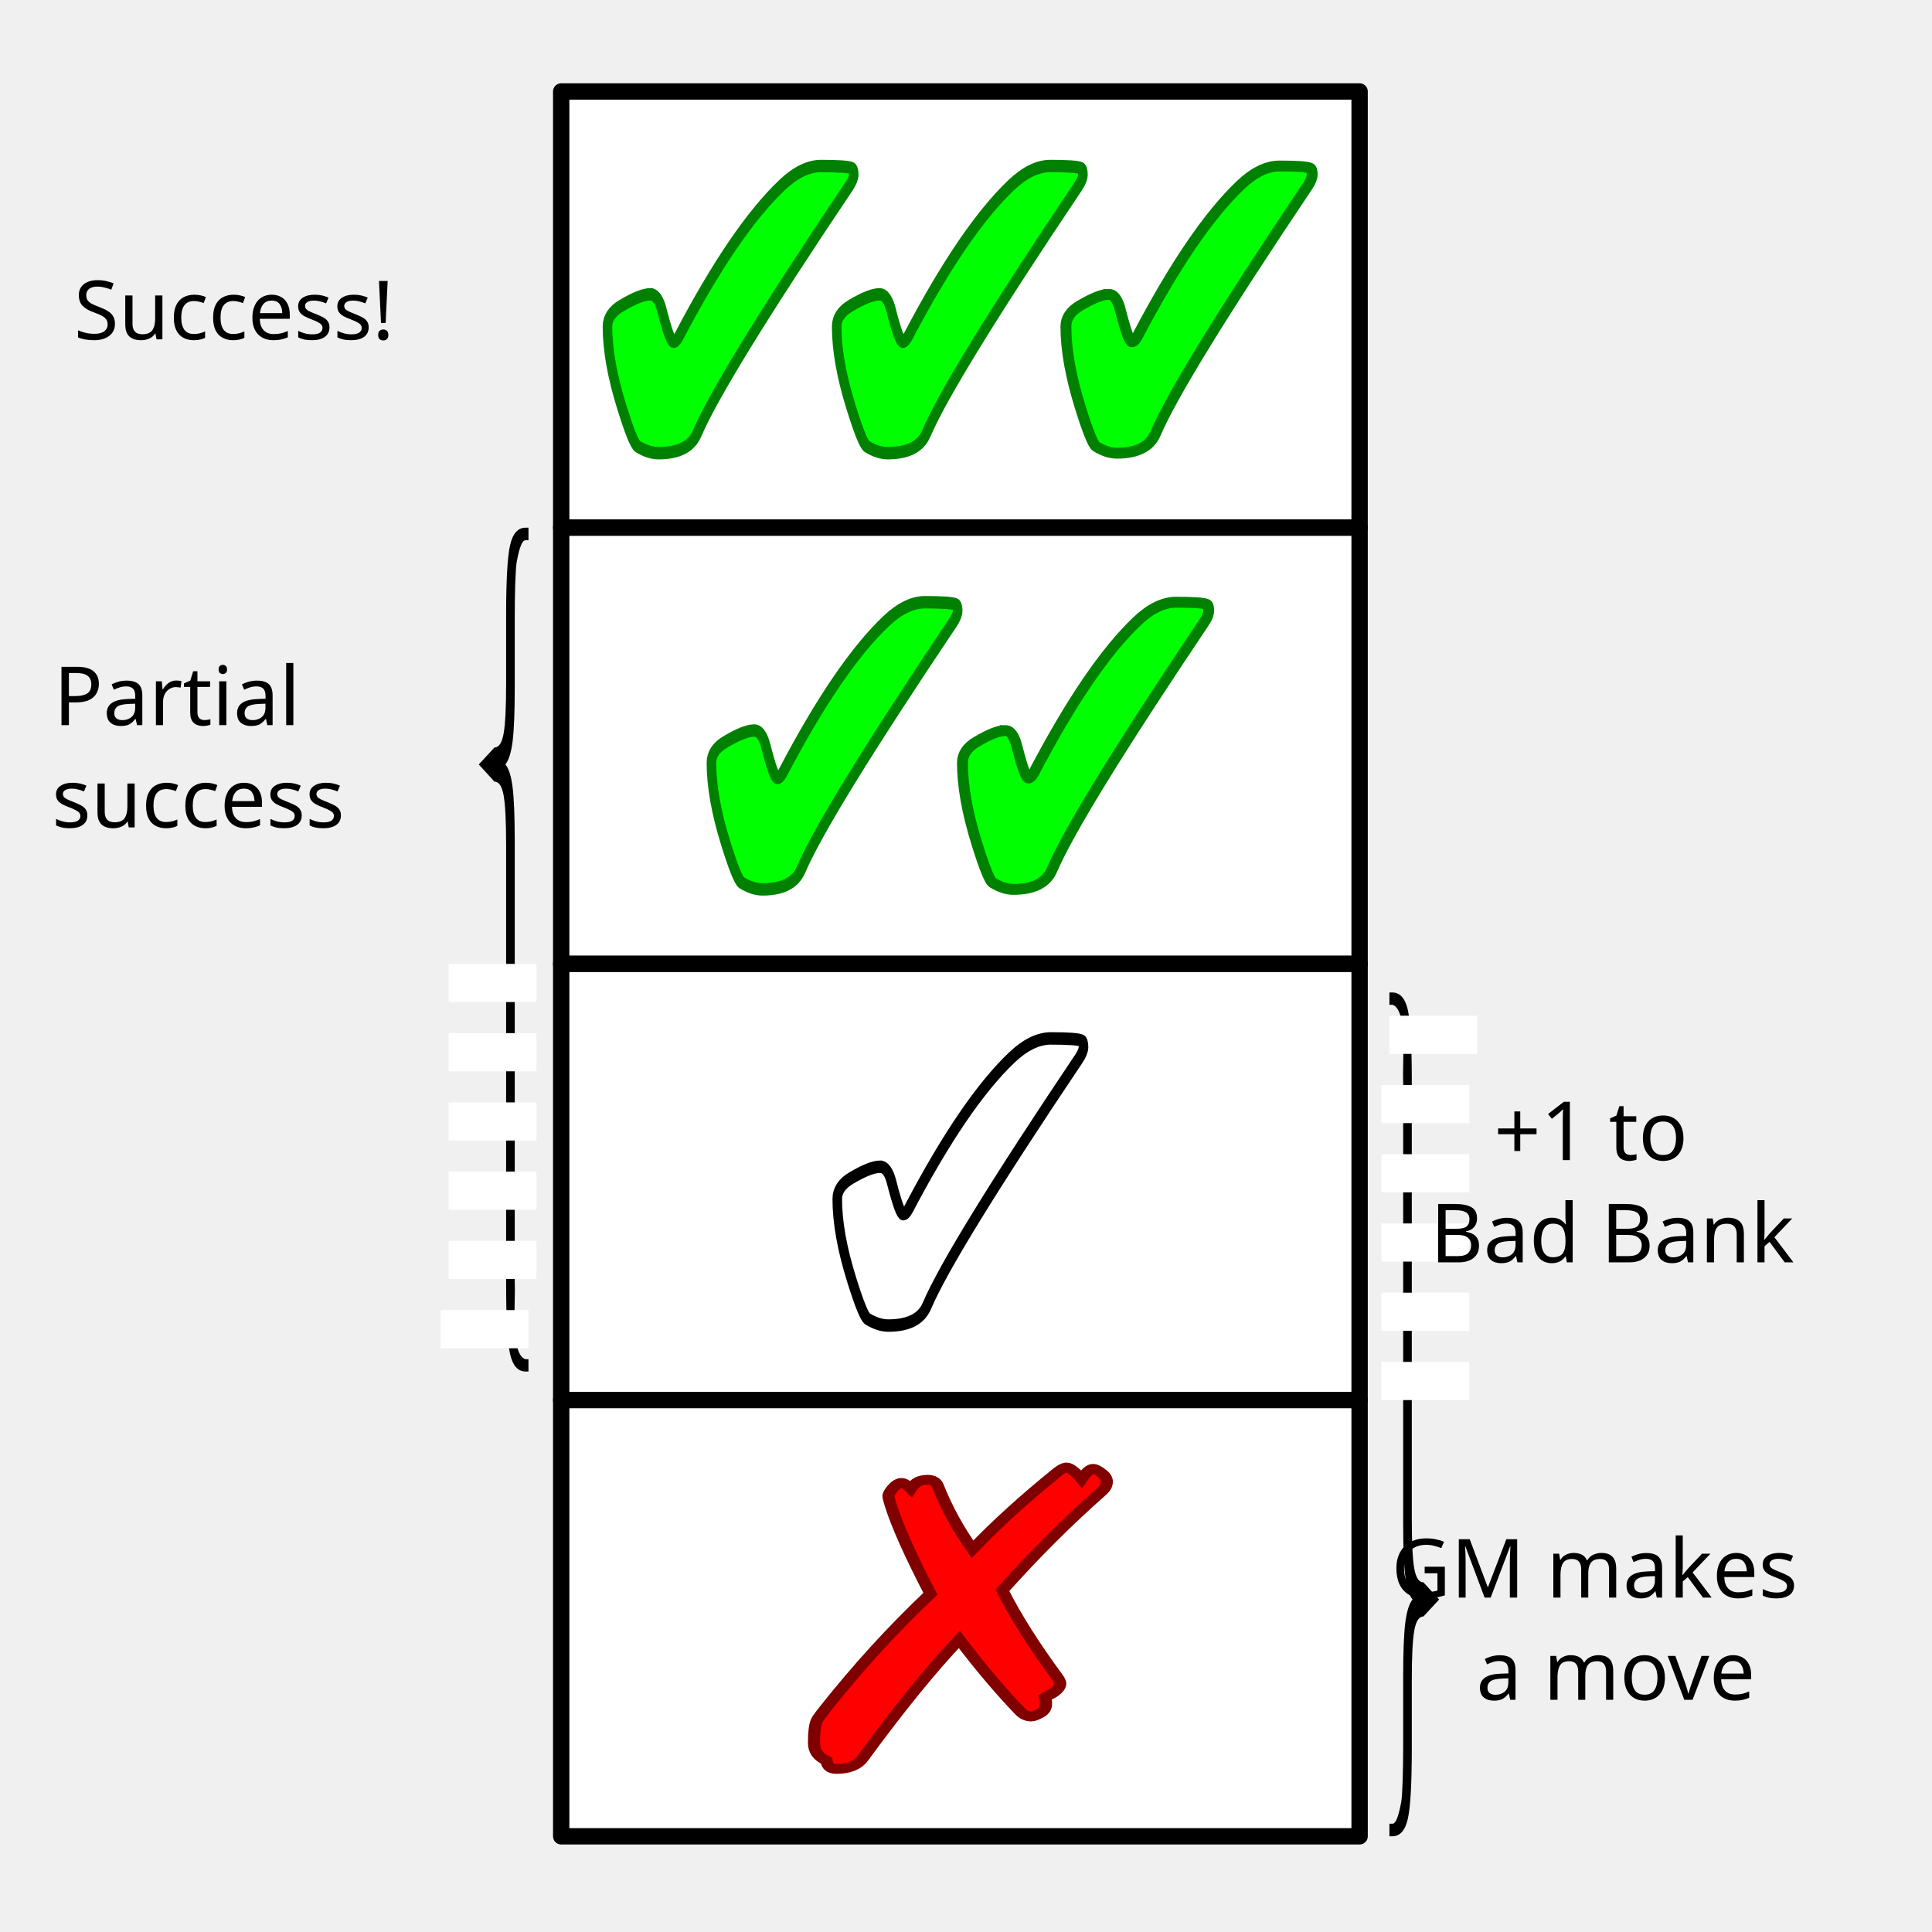
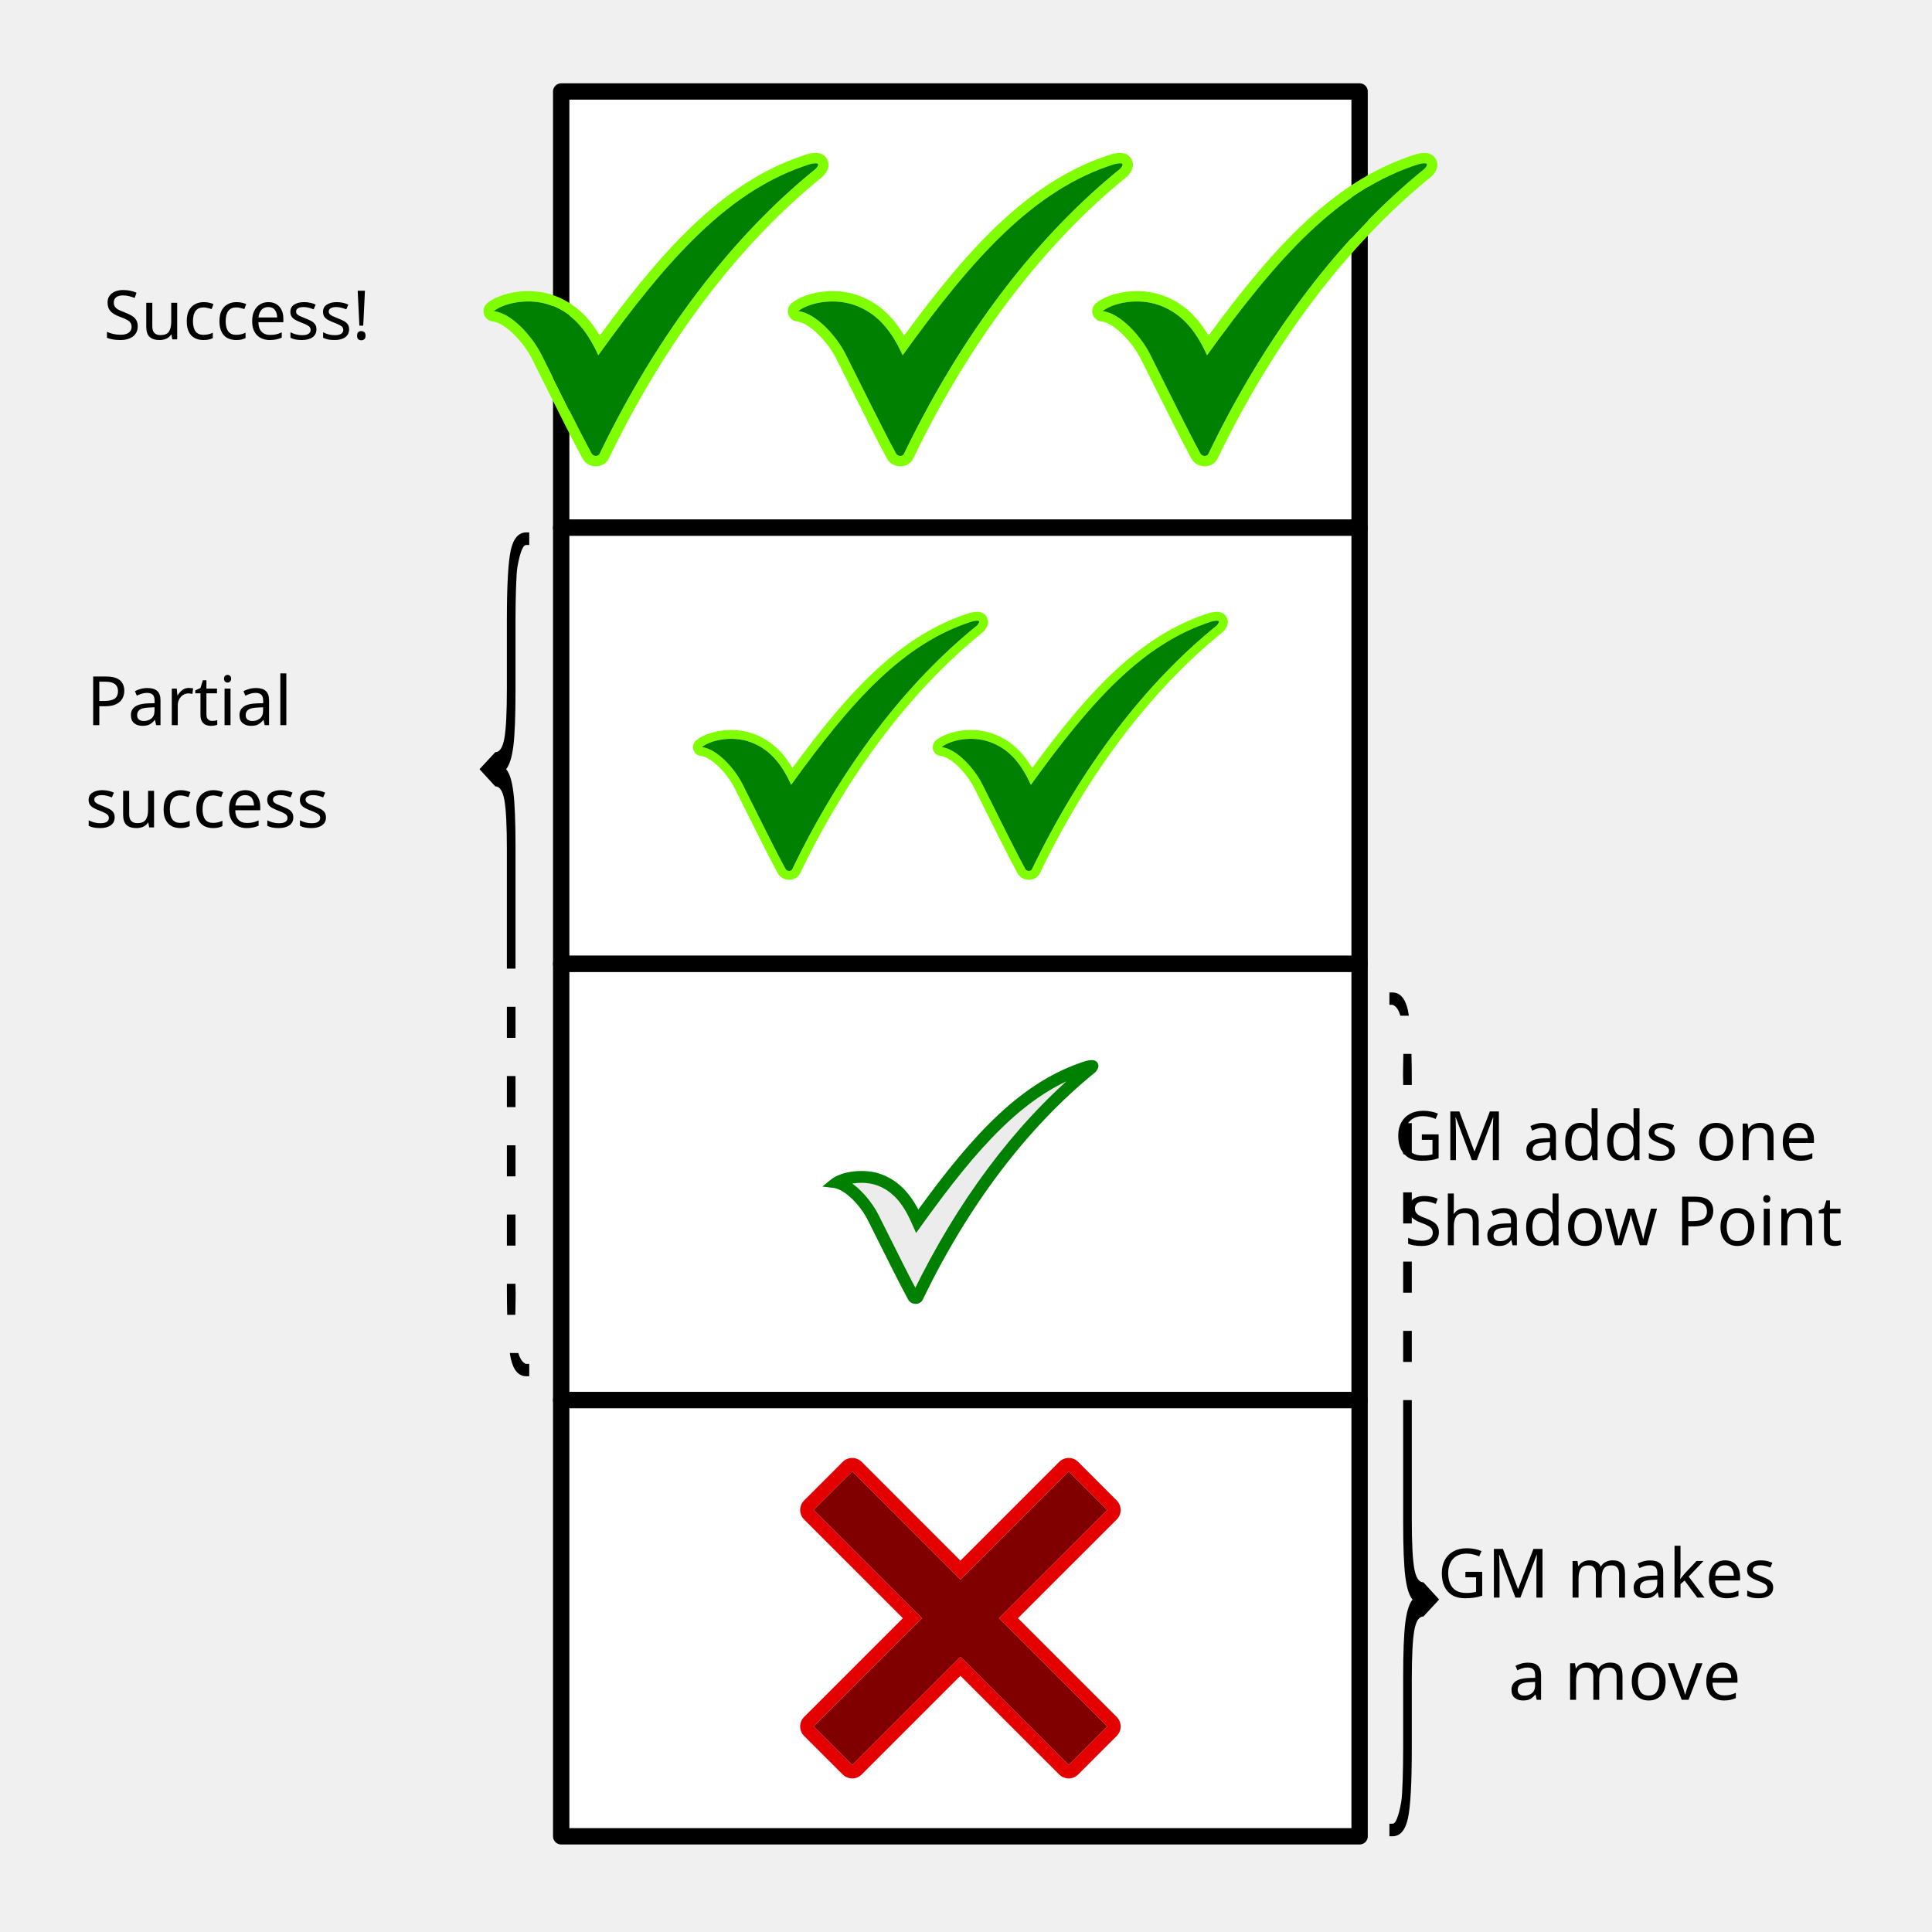
<svg xmlns="http://www.w3.org/2000/svg" width="100mm" height="100mm" viewBox="0 0 354.331 354.331" id="svg5752" version="1.1">
  <defs id="defs5754" />
  <g id="layer1" transform="translate(0,-698.0315)">
    <rect style="opacity:1;fill:#ffffff;fill-opacity:1;stroke:#000000;stroke-width:3;stroke-linejoin:round;stroke-miterlimit:4;stroke-dasharray:none;stroke-dashoffset:0;stroke-opacity:1" id="rect6508" width="146.429" height="80" x="102.924" y="714.81" />
    <rect style="opacity:1;fill:#ffffff;fill-opacity:1;stroke:#000000;stroke-width:3;stroke-linejoin:round;stroke-miterlimit:4;stroke-dasharray:none;stroke-dashoffset:0;stroke-opacity:1" id="rect6508-3" width="146.429" height="80" x="102.924" y="794.81" />
    <rect style="opacity:1;fill:#ffffff;fill-opacity:1;stroke:#000000;stroke-width:3;stroke-linejoin:round;stroke-miterlimit:4;stroke-dasharray:none;stroke-dashoffset:0;stroke-opacity:1" id="rect6508-3-6" width="146.429" height="80" x="102.924" y="874.81" />
    <rect style="opacity:1;fill:#ffffff;fill-opacity:1;stroke:#000000;stroke-width:3;stroke-linejoin:round;stroke-miterlimit:4;stroke-dasharray:none;stroke-dashoffset:0;stroke-opacity:1" id="rect6508-3-7" width="146.429" height="80" x="102.924" y="954.81" />
-     <g transform="matrix(0.8777374,0,0,1.139293,-188.1479,726.8564)" style="font-style:normal;font-weight:normal;font-size:84.98px;line-height:125%;font-family:sans-serif;letter-spacing:0px;word-spacing:0px;display:inline;fill:#ffffff;fill-opacity:1;stroke:#000000;stroke-width:2;stroke-linecap:butt;stroke-linejoin:miter;stroke-miterlimit:4;stroke-dasharray:none;stroke-opacity:1" id="text5633-3-8">
-       <path d="m 398.265,162.526 q 1.618,0 2.448,2.656 1.66,4.979 2.365,4.979 0.539,0 1.12,-0.83 11.66,-17.137 21.577,-24.398 4.191,-3.071 8.174,-3.071 5.27,0 6.349,0.332 0.456,0.124 0.456,1.037 0,0.747 -0.954,1.867 -26.681,30.623 -31.784,39.834 -1.743,3.154 -8.05,3.154 -2.075,0 -4.357,-1.079 -0.954,-0.498 -3.32,-6.349 -2.988,-7.386 -2.988,-12.946 0,-2.033 2.905,-3.361 3.983,-1.826 5.975,-1.826 l 0.083,0 z" id="path5643-0-4" style="stroke-width:2;stroke-miterlimit:4;stroke-dasharray:none;stroke:#000000;fill:#ffffff" />
+     <text xml:space="preserve" style="font-style:normal;font-weight:normal;font-size:12.5px;line-height:0%;font-family:sans-serif;letter-spacing:0px;word-spacing:0px;fill:#000000;fill-opacity:1;stroke:none;stroke-width:1px;stroke-linecap:butt;stroke-linejoin:miter;stroke-opacity:1" x="18.975" y="760.27" id="text6498">
+       <tspan id="tspan6500" x="18.975" y="760.27" style="font-size:12.5px;line-height:1.25">Success!</tspan>
+     </text>
+     <text xml:space="preserve" style="font-style:normal;font-weight:normal;line-height:0%;font-family:sans-serif;text-align:center;letter-spacing:0px;word-spacing:0px;text-anchor:middle;fill:#000000;fill-opacity:1;stroke:none;stroke-width:1px;stroke-linecap:butt;stroke-linejoin:miter;stroke-opacity:1;font-size:12.5px;" x="46.102" y="831.027" id="text6502">
+       <tspan id="tspan6504" x="46.102" y="831.027" style="font-size:12.5px;line-height:1.25;">Part<tspan style="font-size:12.5px;" id="tspan4288">i</tspan>al</tspan>
+       <tspan x="46.102" y="849.777" id="tspan4241" style="font-size:12.5px;line-height:1.25;">success</tspan>
+     </text>
+     <path style="font-style:normal;font-weight:normal;font-size:medium;line-height:125%;font-family:sans-serif;letter-spacing:0px;word-spacing:0px;fill:#000000;fill-opacity:1;stroke:none;stroke-width:1.067px;stroke-linecap:butt;stroke-linejoin:miter;stroke-opacity:1" d="M 271.811 194.154 L 271.811 196.568 L 272.43 196.568 C 273.152 196.821 273.632 197.608 273.951 198.701 L 275.617 198.701 C 275.556 198.297 275.491 197.927 275.42 197.611 C 274.903 195.307 273.89 194.154 272.377 194.154 L 271.811 194.154 z M 274.535 206.168 C 274.509 208.266 274.432 210.251 274.498 211.529 L 274.498 212.246 L 276.186 212.246 L 276.186 211.342 C 276.186 209.423 276.161 207.728 276.121 206.168 L 274.535 206.168 z M 274.498 219.713 L 274.498 225.793 L 276.186 225.793 L 276.186 219.713 L 274.498 219.713 z M 274.498 233.26 L 274.498 239.338 L 276.186 239.338 L 276.186 233.26 L 274.498 233.26 z M 274.498 246.805 L 274.498 252.885 L 276.186 252.885 L 276.186 246.805 L 274.498 246.805 z M 274.498 260.352 L 274.498 266.43 L 276.186 266.43 L 276.186 260.352 L 274.498 260.352 z M 274.498 273.896 L 274.498 297.779 C 274.498 302.668 274.638 306.217 274.918 308.428 C 275.191 310.639 275.664 312.134 276.332 312.912 C 275.658 313.753 275.184 315.277 274.91 317.488 C 274.637 319.699 274.498 323.234 274.498 328.092 L 274.498 341.809 C 274.498 346.199 274.369 351.212 274.107 352.582 C 273.846 353.952 273.286 356.771 272.43 356.771 L 271.811 356.771 L 271.811 359.23 L 272.377 359.23 C 273.89 359.23 274.903 358.078 275.42 355.773 C 275.93 353.469 276.186 348.876 276.186 341.994 L 276.186 328.699 C 276.186 323.997 276.35 320.742 276.678 318.936 C 277.006 317.13 277.6 316.229 278.463 316.229 L 281.535 312.912 L 278.463 309.549 C 277.594 309.549 277 308.662 276.678 306.887 C 276.35 305.081 276.186 301.858 276.186 297.219 L 276.186 273.896 L 274.498 273.896 z " transform="matrix(0.9375,0,0,0.9375,0,698.0315)" id="path6553-36" />
+     <text xml:space="preserve" style="font-style:normal;font-weight:normal;font-size:12.5px;line-height:0%;font-family:sans-serif;text-align:center;letter-spacing:0px;word-spacing:0px;text-anchor:middle;fill:#000000;fill-opacity:1;stroke:none;stroke-width:1px;stroke-linecap:butt;stroke-linejoin:miter;stroke-opacity:1" x="305.87" y="910.796" id="text6486">
+       <tspan x="305.87" y="910.796" style="font-size:12.5px;line-height:1.25" id="tspan1659">GM adds one</tspan>
+       <tspan x="305.87" y="926.421" id="tspan6490" style="font-size:12.5px;line-height:1.25">Shadow Point</tspan>
+     </text>
+     <text xml:space="preserve" style="font-style:normal;font-weight:normal;line-height:0%;font-family:sans-serif;text-align:center;letter-spacing:0px;word-spacing:0px;text-anchor:middle;fill:#000000;fill-opacity:1;stroke:none;stroke-width:1px;stroke-linecap:butt;stroke-linejoin:miter;stroke-opacity:1;font-size:12.5px;" x="306.087" y="991.027" id="text6492">
+       <tspan id="tspan6494" x="306.087" y="991.027" style="font-size:12.5px;line-height:1.25;">GM makes</tspan>
+       <tspan x="306.087" y="1009.777" id="tspan6496" style="font-size:12.5px;line-height:1.25;">a move</tspan>
+     </text>
+     <path id="path1532" d="m 386.603,880.052 c 1.418,0 2.369,1.08 2.854,3.24 0.479,2.131 0.719,6.422 0.719,12.873 v 80.51 c 0,4.35 0.153,7.369 0.461,9.062 0.302,1.664 0.859,2.496 1.674,2.496 l 2.879,3.152 -2.879,3.109 c -0.809,0 -1.366,0.846 -1.674,2.539 -0.308,1.693 -0.461,4.744 -0.461,9.152 v 12.465 c 0,6.451 -0.24,10.758 -0.719,12.918 -0.484,2.16 -1.435,3.24 -2.854,3.24 h -0.529 v -2.305 h 0.58 c 0.803,0 1.327,-2.643 1.572,-3.928 0.245,-1.284 0.367,-5.984 0.367,-10.1 v -12.859 c 0,-4.554 0.128,-7.869 0.385,-9.941 0.256,-2.073 0.702,-3.503 1.334,-4.291 -0.627,-0.73 -1.07,-2.131 -1.326,-4.203 -0.262,-2.073 -0.393,-5.399 -0.393,-9.982 v -80.859 c -0.185,-3.6 0.863,-13.049 -1.939,-14.027 h -0.58 v -2.262 z" style="font-style:normal;font-weight:normal;font-size:medium;line-height:125%;font-family:sans-serif;letter-spacing:0px;word-spacing:0px;fill:#000000;fill-opacity:1;stroke:none;stroke-width:1px;stroke-linecap:butt;stroke-linejoin:miter;stroke-opacity:1" />
+     <rect y="897.013" x="384.603" height="7" width="16.112" id="rect1534" style="opacity:1;fill:#ffffff;fill-opacity:1;stroke:none;stroke-width:1;stroke-linecap:butt;stroke-linejoin:round;stroke-miterlimit:4;stroke-dasharray:none;stroke-dashoffset:0;stroke-opacity:1" />
+     <rect y="884.314" x="386.073" height="7" width="16.112" id="rect1536" style="opacity:1;fill:#ffffff;fill-opacity:1;stroke:none;stroke-width:1;stroke-linecap:butt;stroke-linejoin:round;stroke-miterlimit:4;stroke-dasharray:none;stroke-dashoffset:0;stroke-opacity:1" />
+     <rect style="opacity:1;fill:#ffffff;fill-opacity:1;stroke:none;stroke-width:1;stroke-linecap:butt;stroke-linejoin:round;stroke-miterlimit:4;stroke-dasharray:none;stroke-dashoffset:0;stroke-opacity:1" id="rect1538" width="16.112" height="7" x="384.603" y="909.712" />
+     <rect y="935.11" x="384.603" height="7" width="16.112" id="rect1540" style="opacity:1;fill:#ffffff;fill-opacity:1;stroke:none;stroke-width:1;stroke-linecap:butt;stroke-linejoin:round;stroke-miterlimit:4;stroke-dasharray:none;stroke-dashoffset:0;stroke-opacity:1" />
+     <rect style="opacity:1;fill:#ffffff;fill-opacity:1;stroke:none;stroke-width:1;stroke-linecap:butt;stroke-linejoin:round;stroke-miterlimit:4;stroke-dasharray:none;stroke-dashoffset:0;stroke-opacity:1" id="rect1542" width="16.112" height="7" x="384.603" y="947.81" />
+     <rect y="922.411" x="384.603" height="7" width="16.112" id="rect1544" style="opacity:1;fill:#ffffff;fill-opacity:1;stroke:none;stroke-width:1;stroke-linecap:butt;stroke-linejoin:round;stroke-miterlimit:4;stroke-dasharray:none;stroke-dashoffset:0;stroke-opacity:1" />
+     <path id="path1548" d="m 97.064,950.435 v -2.263 h -0.58 c -0.678,-0.236 -1.127,-0.975 -1.426,-2 h -1.562 c 0.057,0.379 0.119,0.726 0.185,1.022 0.484,2.16 1.434,3.241 2.853,3.241 z m -2.554,-11.263 c 0.024,-1.967 0.097,-3.828 0.035,-5.026 v -0.672 h -1.582 v 0.848 c 0,1.799 0.023,3.388 0.06,4.851 z m 0.035,-12.698 v -5.7 h -1.582 v 5.7 z m 0,-12.7 v -5.698 h -1.582 v 5.698 z m 0,-12.698 v -5.7 h -1.582 v 5.7 z m 0,-12.7 v -5.698 h -1.582 v 5.698 z m 0,-12.698 v -22.39 c 0,-4.583 -0.132,-7.91 -0.394,-9.983 -0.256,-2.073 -0.699,-3.474 -1.326,-4.204 0.632,-0.788 1.077,-2.218 1.333,-4.29 0.256,-2.073 0.386,-5.387 0.386,-9.941 v -12.86 c 0,-4.116 0.121,-8.816 0.366,-10.1 0.245,-1.284 0.77,-3.928 1.573,-3.928 h 0.58 v -2.305 h -0.531 c -1.418,0 -2.369,1.081 -2.853,3.241 -0.479,2.16 -0.718,6.467 -0.718,12.918 v 12.464 c 0,4.408 -0.154,7.46 -0.461,9.153 -0.308,1.693 -0.865,2.538 -1.674,2.538 l -2.88,3.109 2.88,3.153 c 0.815,0 1.372,0.832 1.674,2.496 0.308,1.693 0.461,4.714 0.461,9.064 v 21.865 z" style="font-style:normal;font-weight:normal;font-size:medium;line-height:125%;font-family:sans-serif;letter-spacing:0px;word-spacing:0px;fill:#000000;fill-opacity:1;stroke:none;stroke-width:1px;stroke-linecap:butt;stroke-linejoin:miter;stroke-opacity:1" />
+     <g id="g31386-4-3" style="display:inline;stroke-width:0.299" transform="matrix(4.522309,0,0,4.522309,-536.7377,505.1671)">
+       <g style="display:inline;stroke-width:0.299" id="g12605-9-9" transform="matrix(1.090237,0,0,-1.090237,153.2471,101.7749)">
+         <path d="m 0,0 c -0.128,0 -0.256,-0.049 -0.354,-0.146 l -1.435,-1.435 c -0.094,-0.094 -0.147,-0.221 -0.147,-0.354 0,-0.132 0.053,-0.259 0.147,-0.353 L 1.885,-5.96 -1.789,-9.633 c -0.094,-0.094 -0.147,-0.221 -0.147,-0.353 0,-0.133 0.053,-0.26 0.147,-0.354 l 1.435,-1.433 c 0.098,-0.098 0.226,-0.147 0.354,-0.147 0.128,0 0.256,0.049 0.354,0.147 l 3.671,3.672 3.674,-3.672 c 0.098,-0.098 0.226,-0.147 0.354,-0.147 0.128,0 0.256,0.049 0.353,0.147 l 1.434,1.433 c 0.094,0.094 0.146,0.221 0.146,0.354 0,0.132 -0.052,0.259 -0.146,0.353 L 6.166,-5.96 9.84,-2.288 c 0.195,0.195 0.195,0.512 0,0.707 L 8.406,-0.146 C 8.313,-0.053 8.186,0 8.053,0 7.92,0 7.793,-0.053 7.699,-0.146 L 4.025,-3.819 0.354,-0.146 C 0.256,-0.049 0.128,0 0,0 M 8.053,-0.5 9.486,-1.935 5.459,-5.96 9.486,-9.986 8.053,-11.42 4.025,-7.394 0,-11.42 -1.436,-9.986 2.592,-5.96 -1.436,-1.935 0,-0.5 4.025,-4.526 8.053,-0.5" style="fill:#e40000;fill-opacity:1;fill-rule:nonzero;stroke:none;stroke-width:0.299" id="path12607-9-4" />
+       </g>
+       <g style="display:inline;stroke-width:0.299" id="g12609-4-9" transform="matrix(1.090237,0,0,-1.090237,153.2471,102.3201)">
+         <path d="M 0,0 -1.436,-1.435 2.592,-5.46 -1.436,-9.486 0,-10.92 4.025,-6.894 8.053,-10.92 9.486,-9.486 5.459,-5.46 9.486,-1.435 8.053,0 4.025,-4.026 Z" style="fill:#800000;fill-opacity:1;fill-rule:nonzero;stroke:none;stroke-width:0.299" id="path12611-9-9" />
+       </g>
    </g>
-     <g transform="matrix(-1.110823,1.1644699e-8,0,0.9002332,511.4174,969.0806)" style="font-style:normal;font-weight:normal;font-size:82.856px;line-height:125%;font-family:sans-serif;letter-spacing:0px;word-spacing:0px;display:inline;fill:#ff0000;fill-opacity:1;stroke:#800000;stroke-width:2;stroke-linecap:butt;stroke-linejoin:miter;stroke-miterlimit:4;stroke-dasharray:none;stroke-opacity:1" id="text5629-8-2-9-4">
-       <path d="m 284.291,-2.126 q -0.405,0 -1.052,0.647 -0.688,0.647 -1.416,1.699 -1.173,-2.063 -1.861,-2.063 -0.607,0 -1.659,1.092 -0.647,0.688 -0.647,1.537 0,1.092 0.89,2.023 8.415,9.143 16.345,20.107 -3.277,8.011 -9.062,17.68 -0.485,0.809 -0.485,1.295 0,0.931 1.214,1.942 l 1.295,0.89 q -0.162,0.485 -0.162,1.295 0,1.214 0.89,1.861 1.052,0.728 1.537,0.728 1.052,0 1.861,-1.052 4.855,-6.23 10.033,-14.645 6.959,9.062 15.94,24.193 1.295,2.185 4.369,2.185 1.456,0 1.618,-1.699 2.063,-1.133 2.063,-3.601 0,-3.237 -0.445,-4.491 -0.202,-0.566 -1.295,-2.266 -8.253,-12.865 -17.477,-23.627 4.936,-11.733 6.554,-18.084 0.364,-1.416 0.364,-1.821 0,-0.566 -0.728,-1.618 -0.769,-1.052 -1.416,-1.052 -0.607,1e-7 -1.537,1.173 -0.364,-0.688 -0.89,-1.173 -0.728,-0.647 -1.861,-0.647 -1.295,3e-8 -1.699,1.214 -2.185,6.797 -5.745,12.946 -5.745,-7.444 -13.998,-15.697 -0.971,-0.971 -1.537,-0.971 z" id="path5640-6-8-28-5" style="stroke-width:2;stroke-miterlimit:4;stroke-dasharray:none" />
+     <g id="g31595-1" style="display:inline;stroke-width:0.322" transform="matrix(3.489148,0,0,3.489148,-201.0115,550.6425)">
+       <g id="g31579-4" transform="translate(-7.350801,-1.858827)" style="stroke-width:0.322">
+         <path d="m 124.513,52.755 c 0,-0.167 -0.099,-0.372 -0.23,-0.475 -0.246,-0.195 -0.564,-0.155 -0.87,-0.082 -4.183,1.32 -7.326,4.628 -10.926,9.542 -0.625,-1.06 -1.398,-1.737 -2.385,-2.101 -1.298,-0.479 -2.842,-0.167 -3.528,0.396 -0.129,0.105 -0.201,0.261 -0.201,0.421 0,0.051 0.008,0.104 0.023,0.155 0.061,0.209 0.242,0.363 0.461,0.387 0.678,0.077 1.638,1.107 2.075,1.981 l 0.577,1.155 c 0.787,1.579 1.602,3.211 2.073,4.067 0.136,0.256 0.413,0.416 0.718,0.411 0.289,-0.004 0.543,-0.161 0.664,-0.41 2.964,-6.151 6.845,-11.27 11.22,-14.804 0.024,-0.02 0.047,-0.041 0.068,-0.064 0.122,-0.14 0.263,-0.331 0.263,-0.577 m -0.545,0 c 0,0.046 -0.039,0.117 -0.128,0.217 -4.361,3.524 -8.304,8.636 -11.368,14.99 -0.071,0.147 -0.328,0.137 -0.414,-0.025 -0.578,-1.051 -1.669,-3.264 -2.639,-5.203 -0.464,-0.93 -1.551,-2.17 -2.501,-2.279 0.507,-0.414 1.829,-0.734 2.995,-0.305 1.031,0.38 1.833,1.156 2.494,2.626 3.719,-5.164 6.913,-8.715 11.131,-10.048 0.256,-0.061 0.43,-0.071 0.43,0.026" style="fill:#80ff00;fill-opacity:1;fill-rule:nonzero;stroke:none;stroke-width:0.322" id="path23383-4-2" />
+         <path d="m 123.539,52.728 c -4.218,1.333 -7.414,4.883 -11.131,10.049 -0.662,-1.472 -1.464,-2.247 -2.494,-2.626 -1.165,-0.43 -2.488,-0.11 -2.995,0.305 0.95,0.108 2.035,1.348 2.501,2.279 0.969,1.937 2.061,4.151 2.639,5.202 0.086,0.164 0.342,0.172 0.414,0.026 3.062,-6.354 7.006,-11.467 11.367,-14.99 0.274,-0.312 0.076,-0.334 -0.301,-0.244" style="fill:#008000;fill-opacity:1;fill-rule:nonzero;stroke:none;stroke-width:0.322" id="path23395-7-0" />
+       </g>
+       <g transform="translate(-23.3508,-1.858827)" id="g31583-6" style="stroke-width:0.322">
+         <path id="path31585-5" style="fill:#80ff00;fill-opacity:1;fill-rule:nonzero;stroke:none;stroke-width:0.322" d="m 124.513,52.755 c 0,-0.167 -0.099,-0.372 -0.23,-0.475 -0.246,-0.195 -0.564,-0.155 -0.87,-0.082 -4.183,1.32 -7.326,4.628 -10.926,9.542 -0.625,-1.06 -1.398,-1.737 -2.385,-2.101 -1.298,-0.479 -2.842,-0.167 -3.528,0.396 -0.129,0.105 -0.201,0.261 -0.201,0.421 0,0.051 0.008,0.104 0.023,0.155 0.061,0.209 0.242,0.363 0.461,0.387 0.678,0.077 1.638,1.107 2.075,1.981 l 0.577,1.155 c 0.787,1.579 1.602,3.211 2.073,4.067 0.136,0.256 0.413,0.416 0.718,0.411 0.289,-0.004 0.543,-0.161 0.664,-0.41 2.964,-6.151 6.845,-11.27 11.22,-14.804 0.024,-0.02 0.047,-0.041 0.068,-0.064 0.122,-0.14 0.263,-0.331 0.263,-0.577 m -0.545,0 c 0,0.046 -0.039,0.117 -0.128,0.217 -4.361,3.524 -8.304,8.636 -11.368,14.99 -0.071,0.147 -0.328,0.137 -0.414,-0.025 -0.578,-1.051 -1.669,-3.264 -2.639,-5.203 -0.464,-0.93 -1.551,-2.17 -2.501,-2.279 0.507,-0.414 1.829,-0.734 2.995,-0.305 1.031,0.38 1.833,1.156 2.494,2.626 3.719,-5.164 6.913,-8.715 11.131,-10.048 0.256,-0.061 0.43,-0.071 0.43,0.026" />
+         <path id="path31587-95" style="fill:#008000;fill-opacity:1;fill-rule:nonzero;stroke:none;stroke-width:0.322" d="m 123.539,52.728 c -4.218,1.333 -7.414,4.883 -11.131,10.049 -0.662,-1.472 -1.464,-2.247 -2.494,-2.626 -1.165,-0.43 -2.488,-0.11 -2.995,0.305 0.95,0.108 2.035,1.348 2.501,2.279 0.969,1.937 2.061,4.151 2.639,5.202 0.086,0.164 0.342,0.172 0.414,0.026 3.062,-6.354 7.006,-11.467 11.367,-14.99 0.274,-0.312 0.076,-0.334 -0.301,-0.244" />
+       </g>
+       <g transform="translate(8.6492,-1.858827)" id="g31589-6" style="stroke-width:0.322">
+         <path id="path31591-1" style="fill:#80ff00;fill-opacity:1;fill-rule:nonzero;stroke:none;stroke-width:0.322" d="m 124.513,52.755 c 0,-0.167 -0.099,-0.372 -0.23,-0.475 -0.246,-0.195 -0.564,-0.155 -0.87,-0.082 -4.183,1.32 -7.326,4.628 -10.926,9.542 -0.625,-1.06 -1.398,-1.737 -2.385,-2.101 -1.298,-0.479 -2.842,-0.167 -3.528,0.396 -0.129,0.105 -0.201,0.261 -0.201,0.421 0,0.051 0.008,0.104 0.023,0.155 0.061,0.209 0.242,0.363 0.461,0.387 0.678,0.077 1.638,1.107 2.075,1.981 l 0.577,1.155 c 0.787,1.579 1.602,3.211 2.073,4.067 0.136,0.256 0.413,0.416 0.718,0.411 0.289,-0.004 0.543,-0.161 0.664,-0.41 2.964,-6.151 6.845,-11.27 11.22,-14.804 0.024,-0.02 0.047,-0.041 0.068,-0.064 0.122,-0.14 0.263,-0.331 0.263,-0.577 m -0.545,0 c 0,0.046 -0.039,0.117 -0.128,0.217 -4.361,3.524 -8.304,8.636 -11.368,14.99 -0.071,0.147 -0.328,0.137 -0.414,-0.025 -0.578,-1.051 -1.669,-3.264 -2.639,-5.203 -0.464,-0.93 -1.551,-2.17 -2.501,-2.279 0.507,-0.414 1.829,-0.734 2.995,-0.305 1.031,0.38 1.833,1.156 2.494,2.626 3.719,-5.164 6.913,-8.715 11.131,-10.048 0.256,-0.061 0.43,-0.071 0.43,0.026" />
+         <path id="path31593-1" style="fill:#008000;fill-opacity:1;fill-rule:nonzero;stroke:none;stroke-width:0.322" d="m 123.539,52.728 c -4.218,1.333 -7.414,4.883 -11.131,10.049 -0.662,-1.472 -1.464,-2.247 -2.494,-2.626 -1.165,-0.43 -2.488,-0.11 -2.995,0.305 0.95,0.108 2.035,1.348 2.501,2.279 0.969,1.937 2.061,4.151 2.639,5.202 0.086,0.164 0.342,0.172 0.414,0.026 3.062,-6.354 7.006,-11.467 11.367,-14.99 0.274,-0.312 0.076,-0.334 -0.301,-0.244" />
+       </g>
    </g>
-     <text xml:space="preserve" style="font-style:normal;font-weight:normal;font-size:15px;line-height:125%;font-family:sans-serif;letter-spacing:0px;word-spacing:0px;fill:#000000;fill-opacity:1;stroke:none;stroke-width:1px;stroke-linecap:butt;stroke-linejoin:miter;stroke-opacity:1" x="13.549" y="760.27" id="text6498">
-       <tspan id="tspan6500" x="13.549" y="760.27">Success!</tspan>
-     </text>
-     <text xml:space="preserve" style="font-style:normal;font-weight:normal;font-size:15px;line-height:125%;font-family:sans-serif;text-align:center;letter-spacing:0px;word-spacing:0px;text-anchor:middle;fill:#000000;fill-opacity:1;stroke:none;stroke-width:1px;stroke-linecap:butt;stroke-linejoin:miter;stroke-opacity:1" x="46.102" y="831.027" id="text6502">
-       <tspan id="tspan6504" x="46.102" y="831.027">Part<tspan style="font-size:15px" id="tspan4288">i</tspan>al</tspan>
-       <tspan x="46.102" y="849.777" id="tspan4241">success</tspan>
-     </text>
-     <g id="g4243" transform="translate(-193.5046,384.5904)">
-       <path id="path6553-36" d="m 448.857,495.462 c 1.418,0 2.369,1.08 2.854,3.24 0.479,2.131 0.719,6.422 0.719,12.873 l 0,80.51 c 0,4.35 0.153,7.369 0.461,9.062 0.302,1.664 0.859,2.496 1.674,2.496 l 2.879,3.152 -2.879,3.109 c -0.809,0 -1.366,0.846 -1.674,2.539 -0.308,1.693 -0.461,4.744 -0.461,9.152 l 0,12.465 c 0,6.451 -0.24,10.758 -0.719,12.918 -0.484,2.16 -1.435,3.24 -2.854,3.24 l -0.529,0 0,-2.305 0.58,0 c 0.803,0 1.327,-2.643 1.572,-3.928 0.245,-1.284 0.367,-5.984 0.367,-10.1 l 0,-12.859 c 0,-4.554 0.128,-7.869 0.385,-9.941 0.256,-2.073 0.702,-3.503 1.334,-4.291 -0.627,-0.73 -1.07,-2.131 -1.326,-4.203 -0.262,-2.073 -0.393,-5.399 -0.393,-9.982 l 0,-80.859 c -0.185,-3.6 0.863,-13.049 -1.939,-14.027 l -0.58,0 0,-2.262 z" style="font-style:normal;font-weight:normal;font-size:medium;line-height:125%;font-family:sans-serif;letter-spacing:0px;word-spacing:0px;fill:#000000;fill-opacity:1;stroke:none;stroke-width:1px;stroke-linecap:butt;stroke-linejoin:miter;stroke-opacity:1" />
-       <rect y="512.422" x="446.857" height="7" width="16.112" id="rect4186" style="opacity:1;fill:#ffffff;fill-opacity:1;stroke:none;stroke-width:1;stroke-linecap:butt;stroke-linejoin:round;stroke-miterlimit:4;stroke-dasharray:none;stroke-dashoffset:0;stroke-opacity:1" />
-       <rect y="499.723" x="448.328" height="7" width="16.112" id="rect4186-7" style="opacity:1;fill:#ffffff;fill-opacity:1;stroke:none;stroke-width:1;stroke-linecap:butt;stroke-linejoin:round;stroke-miterlimit:4;stroke-dasharray:none;stroke-dashoffset:0;stroke-opacity:1" />
-       <rect style="opacity:1;fill:#ffffff;fill-opacity:1;stroke:none;stroke-width:1;stroke-linecap:butt;stroke-linejoin:round;stroke-miterlimit:4;stroke-dasharray:none;stroke-dashoffset:0;stroke-opacity:1" id="rect4203" width="16.112" height="7" x="446.857" y="525.122" />
-       <rect y="550.52" x="446.857" height="7" width="16.112" id="rect4205" style="opacity:1;fill:#ffffff;fill-opacity:1;stroke:none;stroke-width:1;stroke-linecap:butt;stroke-linejoin:round;stroke-miterlimit:4;stroke-dasharray:none;stroke-dashoffset:0;stroke-opacity:1" />
-       <rect style="opacity:1;fill:#ffffff;fill-opacity:1;stroke:none;stroke-width:1;stroke-linecap:butt;stroke-linejoin:round;stroke-miterlimit:4;stroke-dasharray:none;stroke-dashoffset:0;stroke-opacity:1" id="rect4207" width="16.112" height="7" x="446.857" y="563.219" />
-       <rect y="537.821" x="446.857" height="7" width="16.112" id="rect4209" style="opacity:1;fill:#ffffff;fill-opacity:1;stroke:none;stroke-width:1;stroke-linecap:butt;stroke-linejoin:round;stroke-miterlimit:4;stroke-dasharray:none;stroke-dashoffset:0;stroke-opacity:1" />
+     <g transform="matrix(3.140492,0,0,3.140492,-95.27933,722.9632)" id="g31571-4" style="display:inline;stroke-width:0.299">
+       <path id="path23407-7" d="m 83.814,68.207 c -0.189,0 -0.358,-0.099 -0.443,-0.259 -0.42,-0.762 -1.152,-2.232 -1.862,-3.651 l -0.492,-0.986 c -0.421,-0.844 -1.33,-1.801 -2.013,-1.88 l -0.64,-0.075 0.499,-0.408 c 0.606,-0.495 1.966,-0.672 2.933,-0.315 0.915,0.337 1.612,0.999 2.172,2.064 3.262,-4.489 6.07,-7.504 9.782,-8.676 0.158,-0.037 0.262,-0.052 0.346,-0.052 0.235,0 0.327,0.126 0.361,0.202 0.1,0.221 -0.084,0.43 -0.154,0.508 -3.952,3.199 -7.425,7.781 -10.077,13.281 -0.074,0.153 -0.232,0.247 -0.412,0.247" style="fill:#008000;fill-opacity:1;fill-rule:nonzero;stroke:none;stroke-width:0.299" />
+       <path id="path31567-2" d="m 79.73,61.116 c 0.758,0.416 1.452,1.303 1.775,1.952 l 0.493,0.984 c 0.678,1.357 1.378,2.76 1.801,3.54 2.562,-5.273 5.875,-9.711 9.616,-12.881 -3.417,1.265 -6.105,4.276 -9.27,8.674 l -0.276,0.383 -0.194,-0.431 c -0.534,-1.186 -1.172,-1.862 -2.066,-2.194 -0.594,-0.218 -1.369,-0.189 -1.878,-0.027" style="fill:#ececec;fill-opacity:1;fill-rule:nonzero;stroke:#008000;stroke-width:0.299" />
    </g>
-     <text xml:space="preserve" style="font-style:normal;font-weight:normal;font-size:15px;line-height:125%;font-family:sans-serif;text-align:center;letter-spacing:0px;word-spacing:0px;text-anchor:middle;fill:#000000;fill-opacity:1;stroke:none;stroke-width:1px;stroke-linecap:butt;stroke-linejoin:miter;stroke-opacity:1" x="305.431" y="910.796" id="text6486">
-       <tspan id="tspan6488" x="305.431" y="910.796">+1 to</tspan>
-       <tspan x="305.431" y="929.546" id="tspan6490">Bad Bank</tspan>
-     </text>
-     <text xml:space="preserve" style="font-style:normal;font-weight:normal;font-size:15px;line-height:125%;font-family:sans-serif;text-align:center;letter-spacing:0px;word-spacing:0px;text-anchor:middle;fill:#000000;fill-opacity:1;stroke:none;stroke-width:1px;stroke-linecap:butt;stroke-linejoin:miter;stroke-opacity:1" x="306.087" y="991.027" id="text6492">
-       <tspan id="tspan6494" x="306.087" y="991.027">GM makes</tspan>
-       <tspan x="306.087" y="1009.777" id="tspan6496">a move</tspan>
-     </text>
-     <g transform="matrix(-1,0,0,-1,545.2518,1445.029)" id="g4243-1">
-       <path id="path6553-36-2" d="m 448.857,495.462 c 1.418,0 2.369,1.08 2.854,3.24 0.479,2.131 0.719,6.422 0.719,12.873 l 0,80.51 c 0,4.35 0.153,7.369 0.461,9.062 0.302,1.664 0.859,2.496 1.674,2.496 l 2.879,3.152 -2.879,3.109 c -0.809,0 -1.366,0.846 -1.674,2.539 -0.308,1.693 -0.461,4.744 -0.461,9.152 l 0,12.465 c 0,6.451 -0.24,10.758 -0.719,12.918 -0.484,2.16 -1.435,3.24 -2.854,3.24 l -0.529,0 0,-2.305 0.58,0 c 0.803,0 1.327,-2.643 1.572,-3.928 0.245,-1.284 0.367,-5.984 0.367,-10.1 l 0,-12.859 c 0,-4.554 0.128,-7.869 0.385,-9.941 0.256,-2.073 0.702,-3.503 1.334,-4.291 -0.627,-0.73 -1.07,-2.131 -1.326,-4.203 -0.262,-2.073 -0.393,-5.399 -0.393,-9.982 l 0,-80.859 c -0.185,-3.6 0.863,-13.049 -1.939,-14.027 l -0.58,0 0,-2.262 z" style="font-style:normal;font-weight:normal;font-size:medium;line-height:125%;font-family:sans-serif;letter-spacing:0px;word-spacing:0px;fill:#000000;fill-opacity:1;stroke:none;stroke-width:1px;stroke-linecap:butt;stroke-linejoin:miter;stroke-opacity:1" />
-       <rect y="512.422" x="446.857" height="7" width="16.112" id="rect4186-70" style="opacity:1;fill:#ffffff;fill-opacity:1;stroke:none;stroke-width:1;stroke-linecap:butt;stroke-linejoin:round;stroke-miterlimit:4;stroke-dasharray:none;stroke-dashoffset:0;stroke-opacity:1" />
-       <rect y="499.723" x="448.328" height="7" width="16.112" id="rect4186-7-9" style="opacity:1;fill:#ffffff;fill-opacity:1;stroke:none;stroke-width:1;stroke-linecap:butt;stroke-linejoin:round;stroke-miterlimit:4;stroke-dasharray:none;stroke-dashoffset:0;stroke-opacity:1" />
-       <rect style="opacity:1;fill:#ffffff;fill-opacity:1;stroke:none;stroke-width:1;stroke-linecap:butt;stroke-linejoin:round;stroke-miterlimit:4;stroke-dasharray:none;stroke-dashoffset:0;stroke-opacity:1" id="rect4203-3" width="16.112" height="7" x="446.857" y="525.122" />
-       <rect y="550.52" x="446.857" height="7" width="16.112" id="rect4205-6" style="opacity:1;fill:#ffffff;fill-opacity:1;stroke:none;stroke-width:1;stroke-linecap:butt;stroke-linejoin:round;stroke-miterlimit:4;stroke-dasharray:none;stroke-dashoffset:0;stroke-opacity:1" />
-       <rect style="opacity:1;fill:#ffffff;fill-opacity:1;stroke:none;stroke-width:1;stroke-linecap:butt;stroke-linejoin:round;stroke-miterlimit:4;stroke-dasharray:none;stroke-dashoffset:0;stroke-opacity:1" id="rect4207-0" width="16.112" height="7" x="446.857" y="563.219" />
-       <rect y="537.821" x="446.857" height="7" width="16.112" id="rect4209-6" style="opacity:1;fill:#ffffff;fill-opacity:1;stroke:none;stroke-width:1;stroke-linecap:butt;stroke-linejoin:round;stroke-miterlimit:4;stroke-dasharray:none;stroke-dashoffset:0;stroke-opacity:1" />
-     </g>
-     <g id="g3456">
-       <g id="text5633-0-7-2-9" style="font-style:normal;font-weight:normal;font-size:84.98px;line-height:125%;font-family:sans-serif;letter-spacing:0px;word-spacing:0px;fill:#00ff00;fill-opacity:1;stroke:#008000;stroke-width:2;stroke-linecap:butt;stroke-linejoin:miter;stroke-miterlimit:4;stroke-dasharray:none;stroke-opacity:1" transform="matrix(0.8777374,0,0,1.139293,-230.2935,566.8564)">
-         <path id="path5643-6-5-3-2" d="m 398.265,162.526 q 1.618,0 2.448,2.656 1.66,4.979 2.365,4.979 0.539,0 1.12,-0.83 11.66,-17.137 21.577,-24.398 4.191,-3.071 8.174,-3.071 5.27,0 6.349,0.332 0.456,0.124 0.456,1.037 0,0.747 -0.954,1.867 -26.681,30.623 -31.784,39.834 -1.743,3.154 -8.05,3.154 -2.075,0 -4.357,-1.079 -0.954,-0.498 -3.32,-6.349 -2.988,-7.386 -2.988,-12.946 0,-2.033 2.905,-3.361 3.983,-1.826 5.975,-1.826 l 0.083,0 z" style="stroke-width:2;stroke-miterlimit:4;stroke-dasharray:none" />
+     <g transform="matrix(3.140492,0,0,3.140492,-310.9277,588.2342)" id="g31695-7" style="display:inline;stroke-width:0.299">
+       <g transform="matrix(0.95,0,0,0.95,38.42135,21.15986)" id="g31612-3" style="stroke-width:0.299">
+         <path id="path31614-9" style="fill:#80ff00;fill-opacity:1;fill-rule:nonzero;stroke:none;stroke-width:0.299" d="m 124.513,52.755 c 0,-0.167 -0.099,-0.372 -0.23,-0.475 -0.246,-0.195 -0.564,-0.155 -0.87,-0.082 -4.183,1.32 -7.326,4.628 -10.926,9.542 -0.625,-1.06 -1.398,-1.737 -2.385,-2.101 -1.298,-0.479 -2.842,-0.167 -3.528,0.396 -0.129,0.105 -0.201,0.261 -0.201,0.421 0,0.051 0.008,0.104 0.023,0.155 0.061,0.209 0.242,0.363 0.461,0.387 0.678,0.077 1.638,1.107 2.075,1.981 l 0.577,1.155 c 0.787,1.579 1.602,3.211 2.073,4.067 0.136,0.256 0.413,0.416 0.718,0.411 0.289,-0.004 0.543,-0.161 0.664,-0.41 2.964,-6.151 6.845,-11.27 11.22,-14.804 0.024,-0.02 0.047,-0.041 0.068,-0.064 0.122,-0.14 0.263,-0.331 0.263,-0.577 m -0.545,0 c 0,0.046 -0.039,0.117 -0.128,0.217 -4.361,3.524 -8.304,8.636 -11.368,14.99 -0.071,0.147 -0.328,0.137 -0.414,-0.025 -0.578,-1.051 -1.669,-3.264 -2.639,-5.203 -0.464,-0.93 -1.551,-2.17 -2.501,-2.279 0.507,-0.414 1.829,-0.734 2.995,-0.305 1.031,0.38 1.833,1.156 2.494,2.626 3.719,-5.164 6.913,-8.715 11.131,-10.048 0.256,-0.061 0.43,-0.071 0.43,0.026" />
+         <path id="path31616-2" style="fill:#008000;fill-opacity:1;fill-rule:nonzero;stroke:none;stroke-width:0.299" d="m 123.539,52.728 c -4.218,1.333 -7.414,4.883 -11.131,10.049 -0.662,-1.472 -1.464,-2.247 -2.494,-2.626 -1.165,-0.43 -2.488,-0.11 -2.995,0.305 0.95,0.108 2.035,1.348 2.501,2.279 0.969,1.937 2.061,4.151 2.639,5.202 0.086,0.164 0.342,0.172 0.414,0.026 3.062,-6.354 7.006,-11.467 11.367,-14.99 0.274,-0.312 0.076,-0.334 -0.301,-0.244" />
      </g>
-       <g id="text5633-8-9-7-6" style="font-style:normal;font-weight:normal;font-size:84.98px;line-height:125%;font-family:sans-serif;letter-spacing:0px;word-spacing:0px;fill:#00ff00;fill-opacity:1;stroke:#008000;stroke-width:2;stroke-linecap:butt;stroke-linejoin:miter;stroke-miterlimit:4;stroke-dasharray:none;stroke-opacity:1" transform="matrix(0.8777374,0,0,1.139293,-188.254,566.8564)">
-         <path id="path5643-9-2-5-6" d="m 398.265,162.526 q 1.618,0 2.448,2.656 1.66,4.979 2.365,4.979 0.539,0 1.12,-0.83 11.66,-17.137 21.577,-24.398 4.191,-3.071 8.174,-3.071 5.27,0 6.349,0.332 0.456,0.124 0.456,1.037 0,0.747 -0.954,1.867 -26.681,30.623 -31.784,39.834 -1.743,3.154 -8.05,3.154 -2.075,0 -4.357,-1.079 -0.954,-0.498 -3.32,-6.349 -2.988,-7.386 -2.988,-12.946 0,-2.033 2.905,-3.361 3.983,-1.826 5.975,-1.826 l 0.083,0 z" style="stroke-width:2;stroke-miterlimit:4;stroke-dasharray:none" />
+       <g id="g31624-4" transform="matrix(0.95,0,0,0.95,52.42135,21.15986)" style="stroke-width:0.299">
+         <path d="m 124.513,52.755 c 0,-0.167 -0.099,-0.372 -0.23,-0.475 -0.246,-0.195 -0.564,-0.155 -0.87,-0.082 -4.183,1.32 -7.326,4.628 -10.926,9.542 -0.625,-1.06 -1.398,-1.737 -2.385,-2.101 -1.298,-0.479 -2.842,-0.167 -3.528,0.396 -0.129,0.105 -0.201,0.261 -0.201,0.421 0,0.051 0.008,0.104 0.023,0.155 0.061,0.209 0.242,0.363 0.461,0.387 0.678,0.077 1.638,1.107 2.075,1.981 l 0.577,1.155 c 0.787,1.579 1.602,3.211 2.073,4.067 0.136,0.256 0.413,0.416 0.718,0.411 0.289,-0.004 0.543,-0.161 0.664,-0.41 2.964,-6.151 6.845,-11.27 11.22,-14.804 0.024,-0.02 0.047,-0.041 0.068,-0.064 0.122,-0.14 0.263,-0.331 0.263,-0.577 m -0.545,0 c 0,0.046 -0.039,0.117 -0.128,0.217 -4.361,3.524 -8.304,8.636 -11.368,14.99 -0.071,0.147 -0.328,0.137 -0.414,-0.025 -0.578,-1.051 -1.669,-3.264 -2.639,-5.203 -0.464,-0.93 -1.551,-2.17 -2.501,-2.279 0.507,-0.414 1.829,-0.734 2.995,-0.305 1.031,0.38 1.833,1.156 2.494,2.626 3.719,-5.164 6.913,-8.715 11.131,-10.048 0.256,-0.061 0.43,-0.071 0.43,0.026" style="fill:#80ff00;fill-opacity:1;fill-rule:nonzero;stroke:none;stroke-width:0.299" id="path31626-4" />
+         <path d="m 123.539,52.728 c -4.218,1.333 -7.414,4.883 -11.131,10.049 -0.662,-1.472 -1.464,-2.247 -2.494,-2.626 -1.165,-0.43 -2.488,-0.11 -2.995,0.305 0.95,0.108 2.035,1.348 2.501,2.279 0.969,1.937 2.061,4.151 2.639,5.202 0.086,0.164 0.342,0.172 0.414,0.026 3.062,-6.354 7.006,-11.467 11.367,-14.99 0.274,-0.312 0.076,-0.334 -0.301,-0.244" style="fill:#008000;fill-opacity:1;fill-rule:nonzero;stroke:none;stroke-width:0.299" id="path31628-4" />
      </g>
-       <path id="path3393" d="m 203.358,752.021 q 1.42,0 2.149,3.026 1.457,5.673 2.076,5.673 0.473,0 0.983,-0.945 10.234,-19.524 18.939,-27.797 3.679,-3.498 7.175,-3.498 4.625,0 5.572,0.378 0.401,0.142 0.401,1.182 0,0.851 -0.838,2.127 -23.419,34.888 -27.898,45.383 -1.53,3.593 -7.066,3.593 -1.821,0 -3.824,-1.229 -0.838,-0.567 -2.914,-7.233 -2.622,-8.415 -2.622,-14.749 0,-2.316 2.549,-3.829 3.496,-2.08 5.245,-2.08 l 0.073,0 z" style="font-style:normal;font-weight:normal;font-size:medium;line-height:125%;font-family:sans-serif;letter-spacing:0px;word-spacing:0px;fill:#00ff00;fill-opacity:1;stroke:#008000;stroke-width:2;stroke-linecap:butt;stroke-linejoin:miter;stroke-miterlimit:4;stroke-dasharray:none;stroke-opacity:1" />
-     </g>
-     <g id="g3446" transform="translate(-69.12046,0)">
-       <g id="text5633-8-9-7-6-5" style="font-style:normal;font-weight:normal;font-size:84.98px;line-height:125%;font-family:sans-serif;letter-spacing:0px;word-spacing:0px;fill:#00ff00;fill-opacity:1;stroke:#008000;stroke-width:2;stroke-linecap:butt;stroke-linejoin:miter;stroke-miterlimit:4;stroke-dasharray:none;stroke-opacity:1" transform="matrix(0.8777374,0,0,1.139293,-142.1083,646.8564)">
-         <path id="path5643-9-2-5-6-3" d="m 398.265,162.526 q 1.618,0 2.448,2.656 1.66,4.979 2.365,4.979 0.539,0 1.12,-0.83 11.66,-17.137 21.577,-24.398 4.191,-3.071 8.174,-3.071 5.27,0 6.349,0.332 0.456,0.124 0.456,1.037 0,0.747 -0.954,1.867 -26.681,30.623 -31.784,39.834 -1.743,3.154 -8.05,3.154 -2.075,0 -4.357,-1.079 -0.954,-0.498 -3.32,-6.349 -2.988,-7.386 -2.988,-12.946 0,-2.033 2.905,-3.361 3.983,-1.826 5.975,-1.826 l 0.083,0 z" style="stroke-width:2;stroke-miterlimit:4;stroke-dasharray:none" />
-       </g>
-       <path id="path3393-5" d="m 253.503,832.021 q 1.42,0 2.149,3.026 1.457,5.673 2.076,5.673 0.473,0 0.983,-0.945 10.234,-19.524 18.939,-27.797 3.679,-3.498 7.175,-3.498 4.625,0 5.572,0.378 0.401,0.142 0.401,1.182 0,0.851 -0.838,2.127 -23.419,34.888 -27.898,45.383 -1.53,3.593 -7.066,3.593 -1.821,0 -3.824,-1.229 -0.838,-0.567 -2.914,-7.233 -2.622,-8.415 -2.622,-14.749 0,-2.316 2.549,-3.829 3.496,-2.08 5.245,-2.08 l 0.073,0 z" style="font-style:normal;font-weight:normal;font-size:medium;line-height:125%;font-family:sans-serif;letter-spacing:0px;word-spacing:0px;fill:#00ff00;fill-opacity:1;stroke:#008000;stroke-width:2;stroke-linecap:butt;stroke-linejoin:miter;stroke-miterlimit:4;stroke-dasharray:none;stroke-opacity:1" />
    </g>
  </g>
</svg>
